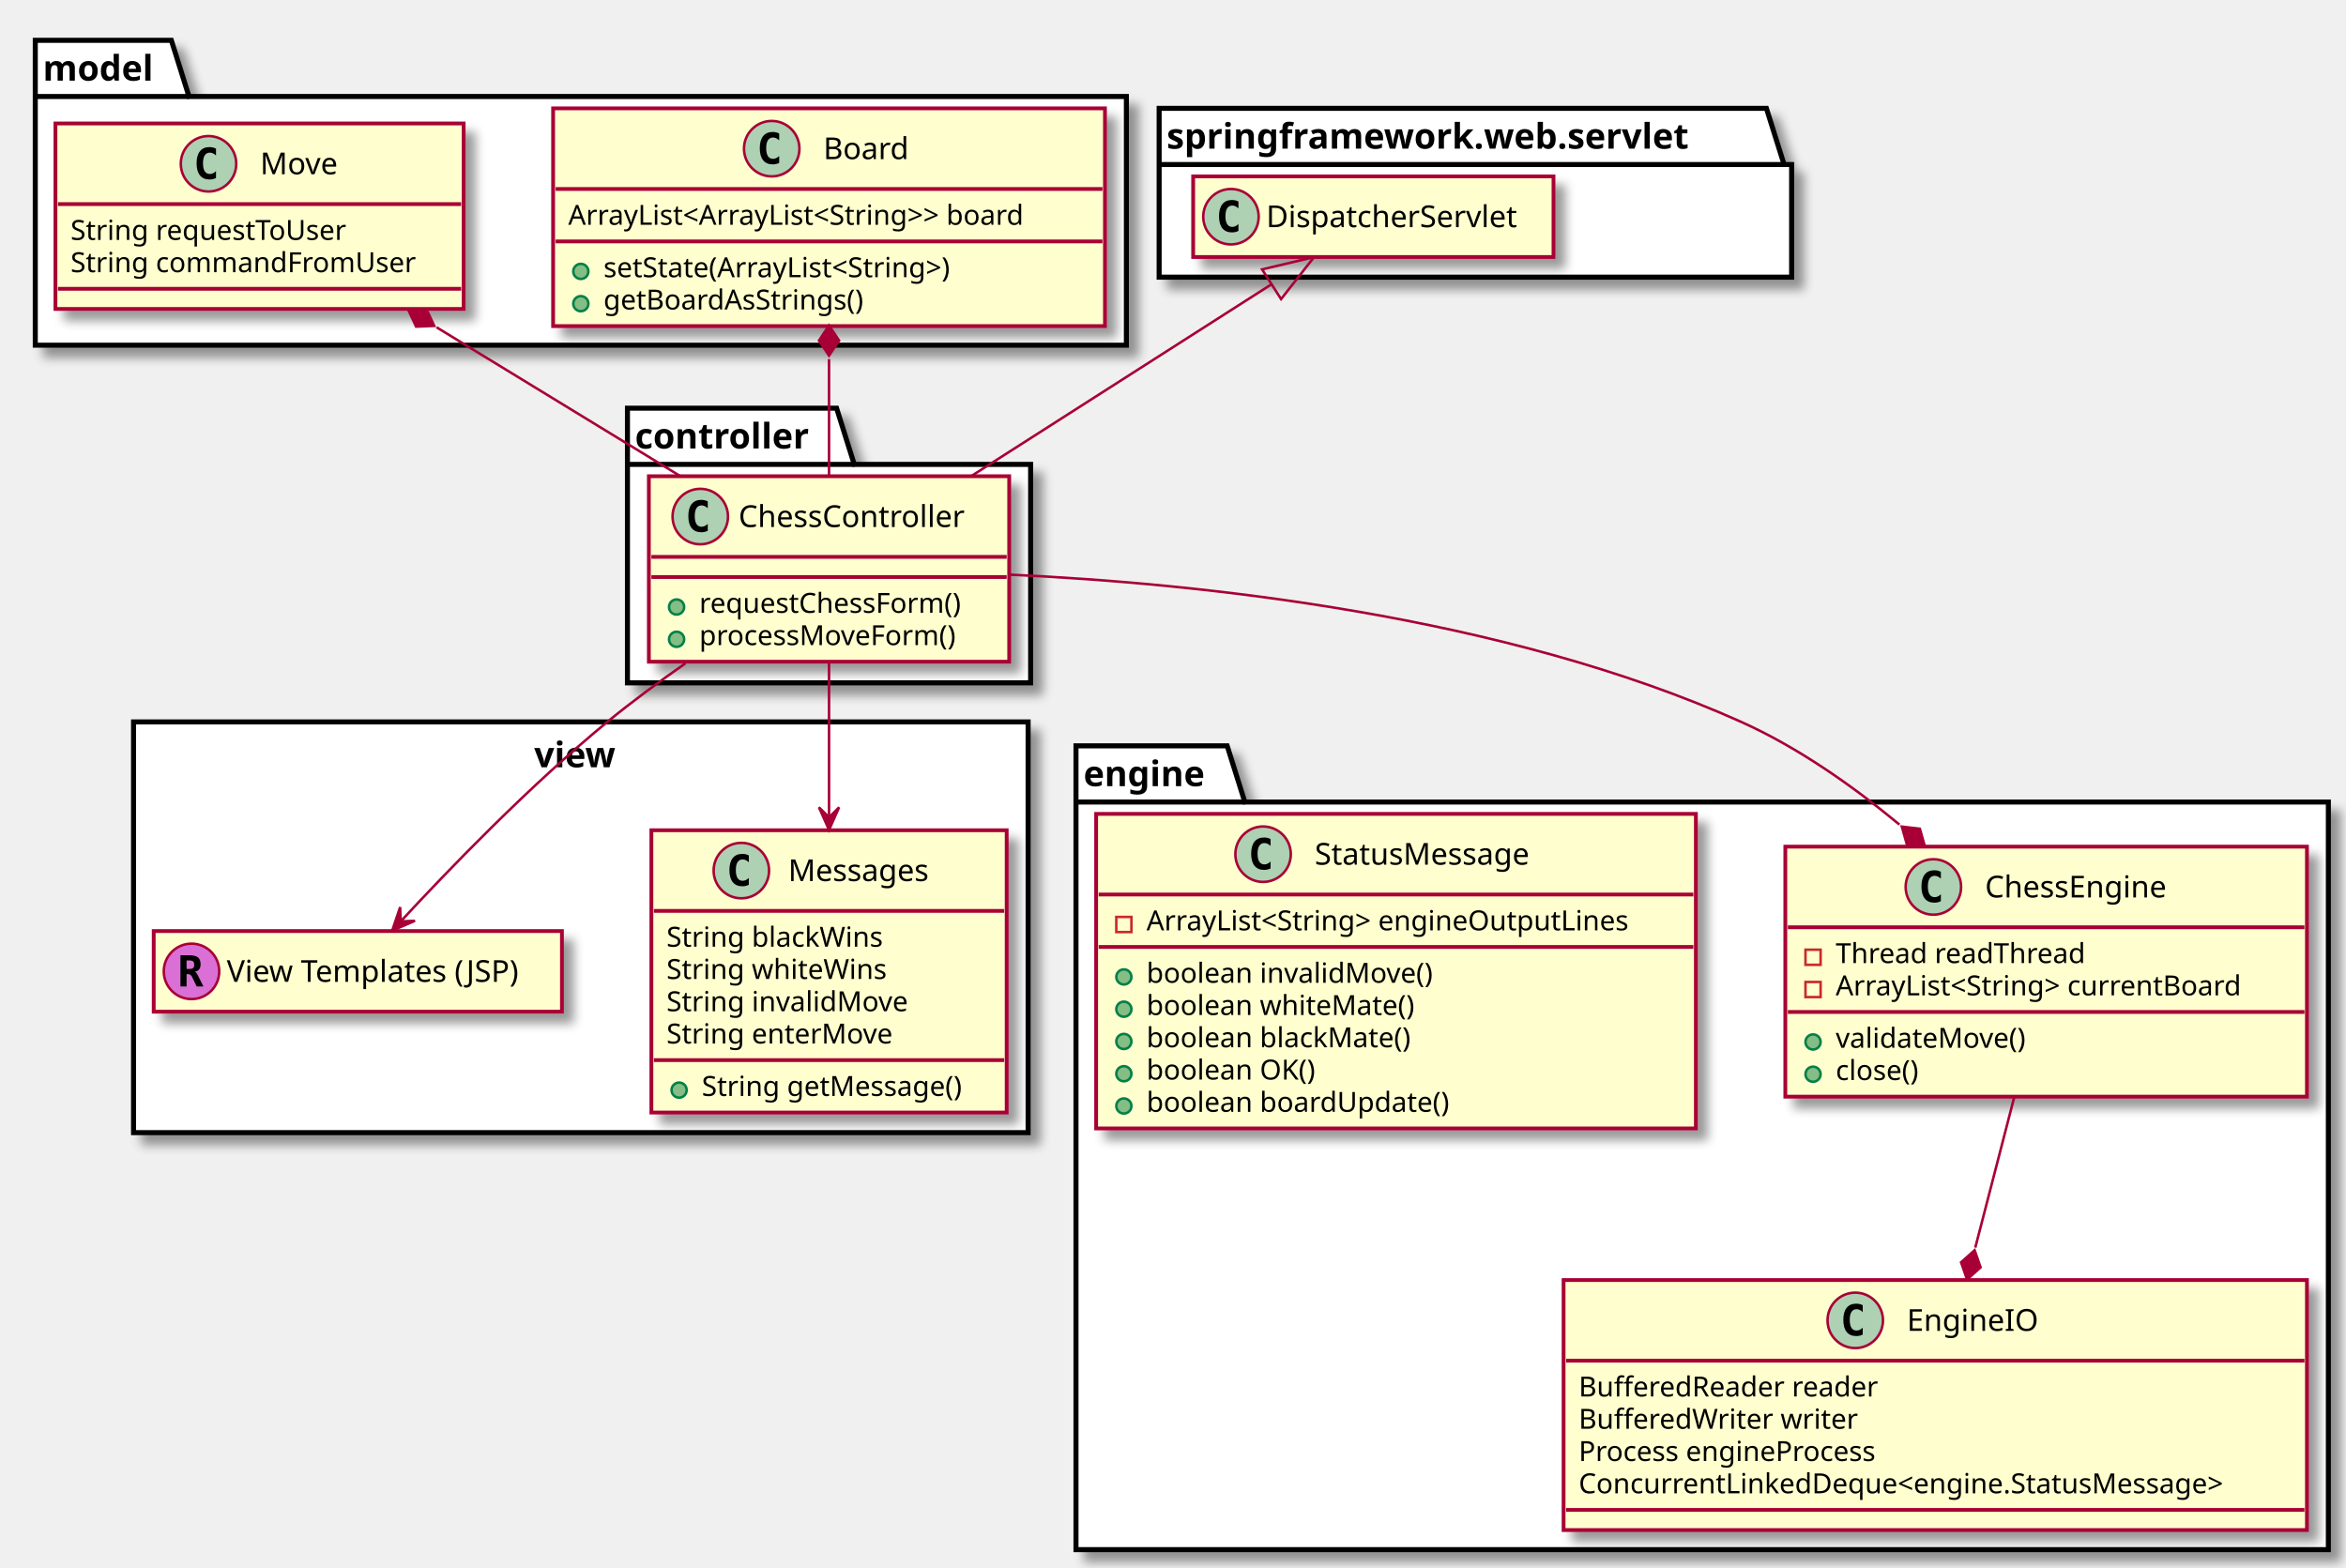
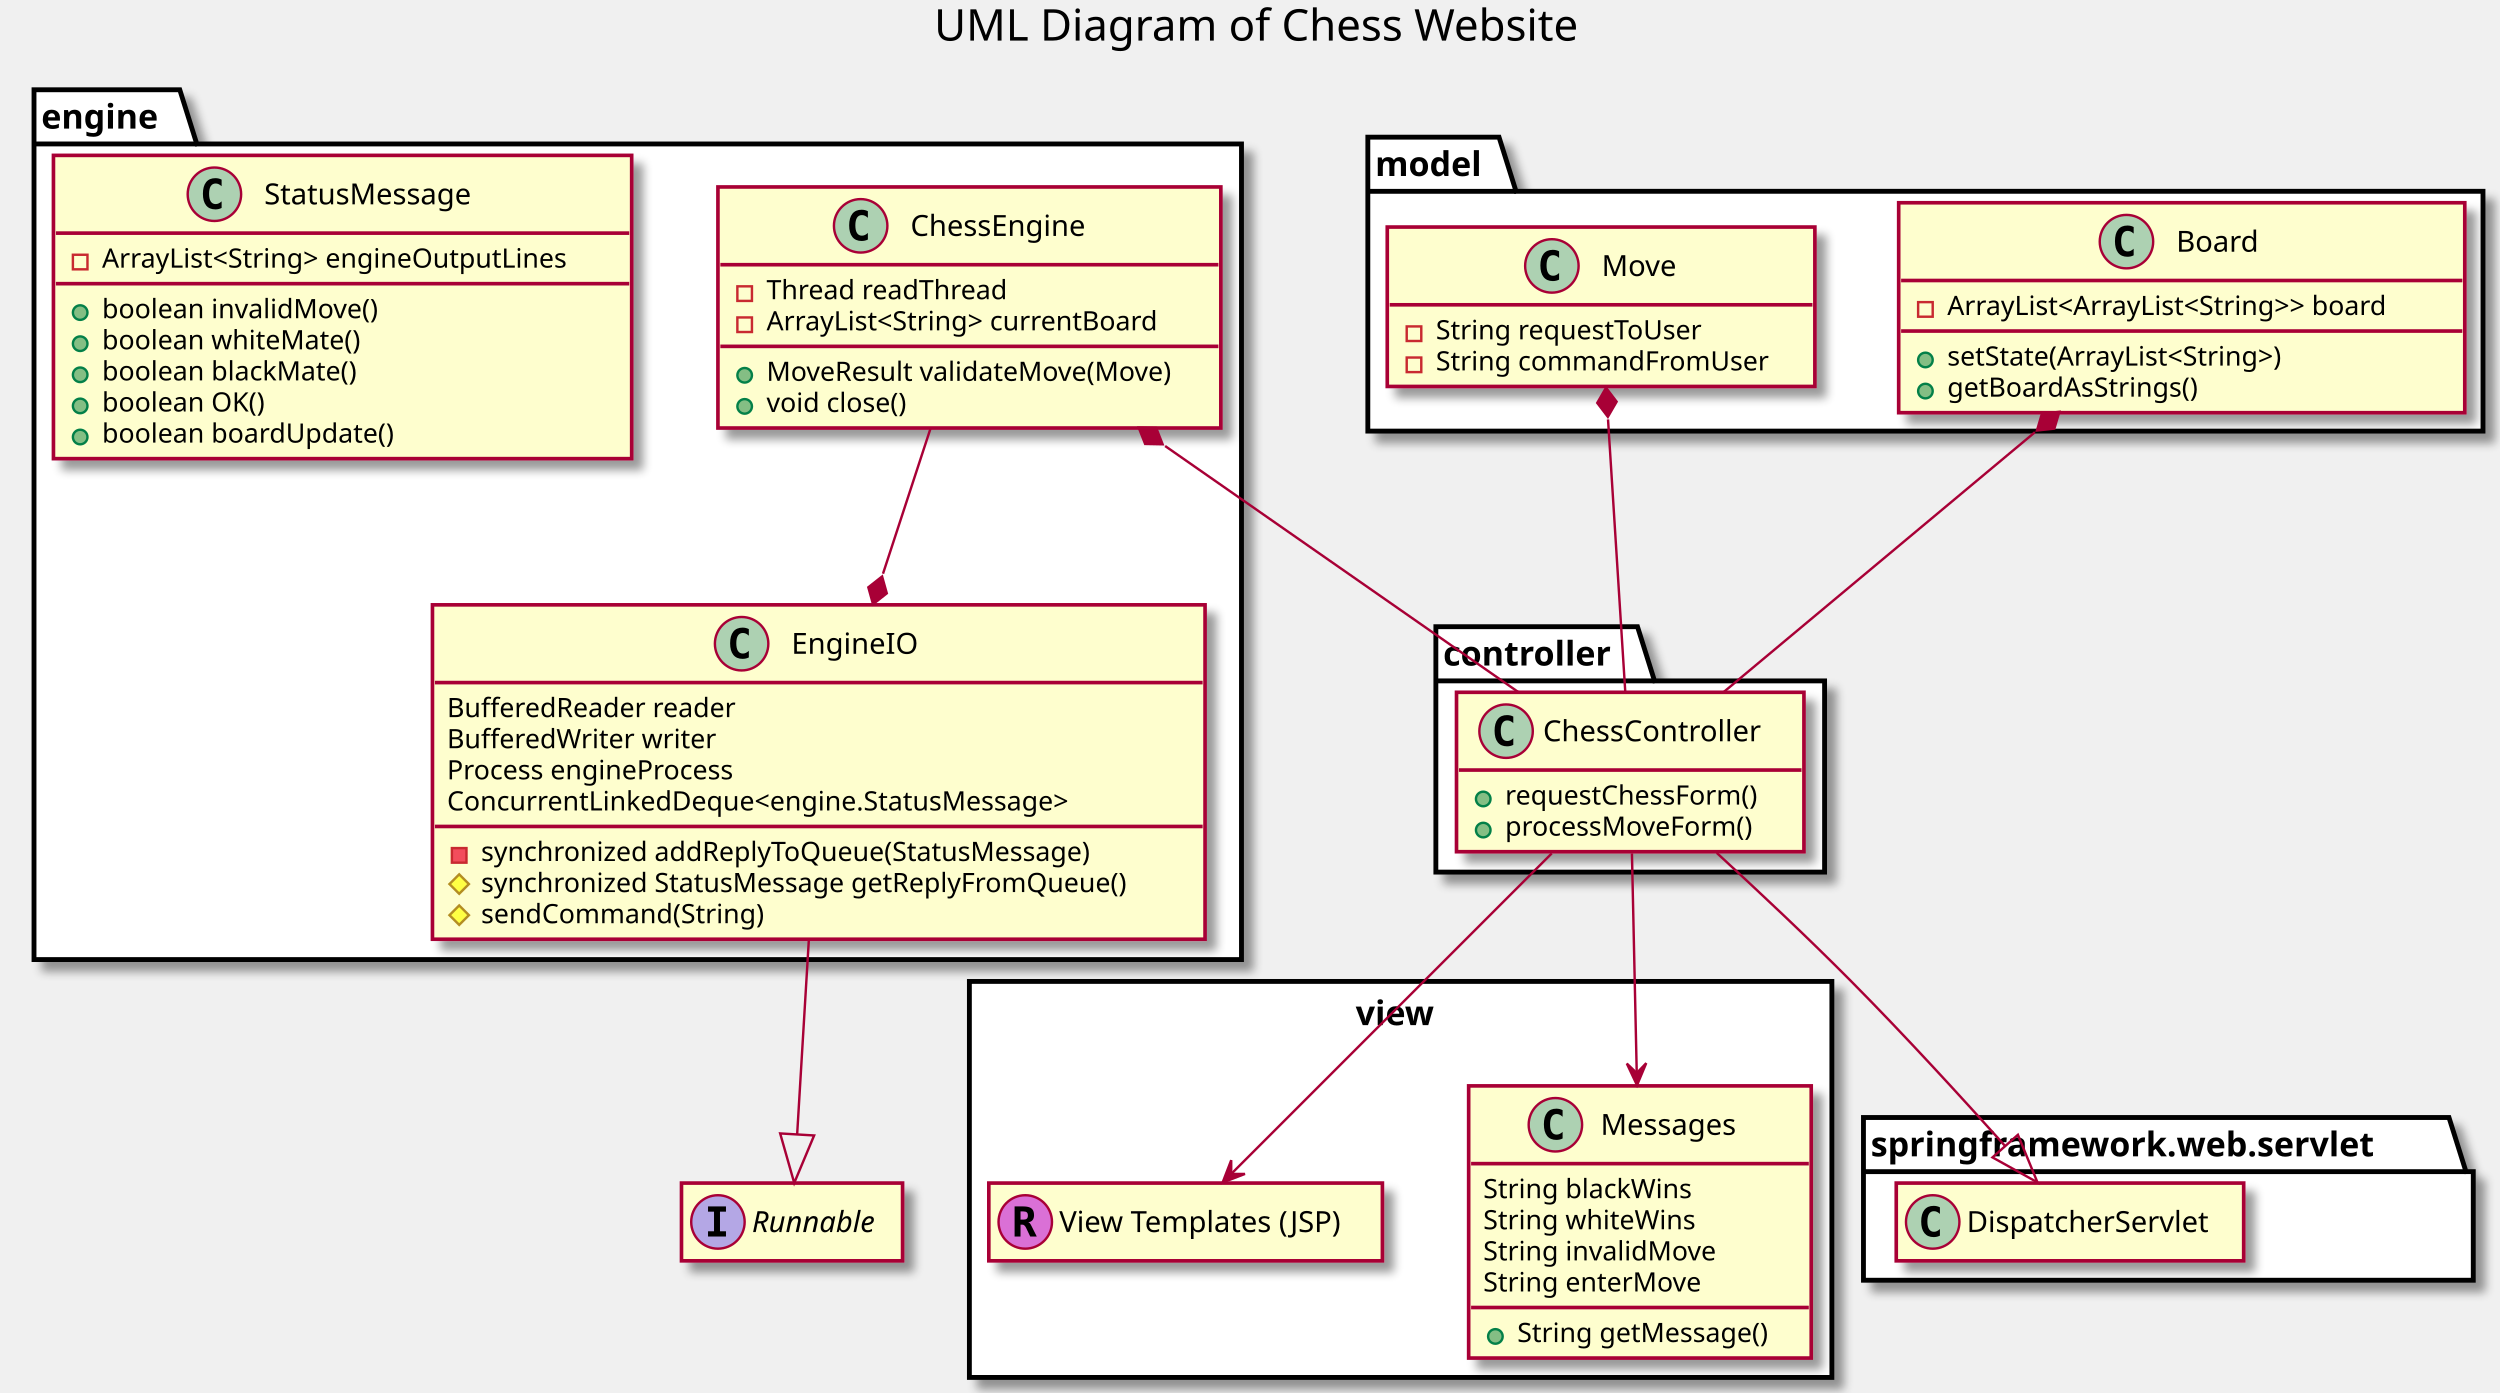
- <svg xmlns="http://www.w3.org/2000/svg" height="622pt" style="width:931px;height:622px;" version="1.1" viewBox="0 0 931 622" width="931pt">
+ <svg xmlns="http://www.w3.org/2000/svg" height="573pt" style="width:1029px;height:573px;" version="1.1" viewBox="0 0 1029 573" width="1029pt">
  <defs>
    <filter height="300%" id="f1" width="300%" x="-1" y="-1">
      <feGaussianBlur result="blurOut" stdDeviation="2.0" />
      <feColorMatrix in="blurOut" result="blurOut2" type="matrix" values="0 0 0 0 0 0 0 0 0 0 0 0 0 0 0 0 0 0 .4 0" />
      <feOffset dx="4.0" dy="4.0" in="blurOut2" result="blurOut3" />
      <feBlend in="SourceGraphic" in2="blurOut3" mode="normal" />
    </filter>
  </defs>
  <g>
-     <polygon fill="#FFFFFF" filter="url(#f1)" points="427,296,487,296,494,318.297,924,318.297,924,615,427,615,427,296" style="stroke: #000000; stroke-width: 2.0;" />
-     <line style="stroke: #000000; stroke-width: 2.0;" x1="427" x2="494" y1="318.297" y2="318.297" />
-     <text fill="#000000" font-family="sans-serif" font-size="14" font-weight="bold" lengthAdjust="spacingAndGlyphs" textLength="54" x="430" y="311.995">engine</text>
-     <polygon fill="#FFFFFF" filter="url(#f1)" points="249,162,332,162,339,184.297,409,184.297,409,271,249,271,249,162" style="stroke: #000000; stroke-width: 2.0;" />
-     <line style="stroke: #000000; stroke-width: 2.0;" x1="249" x2="339" y1="184.297" y2="184.297" />
-     <text fill="#000000" font-family="sans-serif" font-size="14" font-weight="bold" lengthAdjust="spacingAndGlyphs" textLength="77" x="252" y="177.995">controller</text>
-     <rect fill="#FFFFFF" filter="url(#f1)" height="163" style="stroke: #000000; stroke-width: 2.0;" width="355" x="53" y="286.5" />
-     <text fill="#000000" font-family="sans-serif" font-size="14" font-weight="bold" lengthAdjust="spacingAndGlyphs" textLength="37" x="212" y="304.495">view</text>
-     <polygon fill="#FFFFFF" filter="url(#f1)" points="14,16,68,16,75,38.297,447,38.297,447,137,14,137,14,16" style="stroke: #000000; stroke-width: 2.0;" />
-     <line style="stroke: #000000; stroke-width: 2.0;" x1="14" x2="75" y1="38.297" y2="38.297" />
-     <text fill="#000000" font-family="sans-serif" font-size="14" font-weight="bold" lengthAdjust="spacingAndGlyphs" textLength="48" x="17" y="31.995">model</text>
-     <polygon fill="#FFFFFF" filter="url(#f1)" points="460,43,701,43,708,65.297,711,65.297,711,110,460,110,460,43" style="stroke: #000000; stroke-width: 2.0;" />
-     <line style="stroke: #000000; stroke-width: 2.0;" x1="460" x2="708" y1="65.297" y2="65.297" />
-     <text fill="#000000" font-family="sans-serif" font-size="14" font-weight="bold" lengthAdjust="spacingAndGlyphs" textLength="235" x="463" y="58.995">springframework.web.servlet</text>
-     <rect fill="#FEFECE" filter="url(#f1)" height="99.219" style="stroke: #A80036; stroke-width: 1.5;" width="295" x="620.5" y="508" />
-     <ellipse cx="736.25" cy="524" fill="#ADD1B2" rx="11" ry="11" style="stroke: #A80036; stroke-width: 1.0;" />
-     <path d="M739.219,529.641 Q738.641,529.938 738,530.086 Q737.359,530.234 736.656,530.234 Q734.156,530.234 732.836,528.586 Q731.516,526.938 731.516,523.812 Q731.516,520.688 732.836,519.031 Q734.156,517.375 736.656,517.375 Q737.359,517.375 738.008,517.531 Q738.656,517.688 739.219,517.984 L739.219,520.703 Q738.594,520.125 738,519.852 Q737.406,519.578 736.781,519.578 Q735.438,519.578 734.75,520.648 Q734.062,521.719 734.062,523.812 Q734.062,525.906 734.75,526.977 Q735.438,528.047 736.781,528.047 Q737.406,528.047 738,527.773 Q738.594,527.5 739.219,526.922 L739.219,529.641 Z " />
-     <text fill="#000000" font-family="sans-serif" font-size="12" lengthAdjust="spacingAndGlyphs" textLength="55" x="756.75" y="528.154">EngineIO</text>
-     <line style="stroke: #A80036; stroke-width: 1.5;" x1="621.5" x2="914.5" y1="540" y2="540" />
-     <text fill="#000000" font-family="sans-serif" font-size="11" lengthAdjust="spacingAndGlyphs" textLength="131" x="626.5" y="554.21">BufferedReader reader</text>
-     <text fill="#000000" font-family="sans-serif" font-size="11" lengthAdjust="spacingAndGlyphs" textLength="119" x="626.5" y="567.015">BufferedWriter writer</text>
-     <text fill="#000000" font-family="sans-serif" font-size="11" lengthAdjust="spacingAndGlyphs" textLength="134" x="626.5" y="579.82">Process engineProcess</text>
-     <text fill="#000000" font-family="sans-serif" font-size="11" lengthAdjust="spacingAndGlyphs" textLength="283" x="626.5" y="592.625">ConcurrentLinkedDeque&lt;engine.StatusMessage&gt;</text>
-     <line style="stroke: #A80036; stroke-width: 1.5;" x1="621.5" x2="914.5" y1="599.219" y2="599.219" />
-     <rect fill="#FEFECE" filter="url(#f1)" height="99.219" style="stroke: #A80036; stroke-width: 1.5;" width="207" x="708.5" y="336" />
-     <ellipse cx="767.25" cy="352" fill="#ADD1B2" rx="11" ry="11" style="stroke: #A80036; stroke-width: 1.0;" />
-     <path d="M770.219,357.641 Q769.641,357.938 769,358.086 Q768.359,358.234 767.656,358.234 Q765.156,358.234 763.836,356.586 Q762.516,354.938 762.516,351.812 Q762.516,348.688 763.836,347.031 Q765.156,345.375 767.656,345.375 Q768.359,345.375 769.008,345.531 Q769.656,345.688 770.219,345.984 L770.219,348.703 Q769.594,348.125 769,347.852 Q768.406,347.578 767.781,347.578 Q766.438,347.578 765.75,348.648 Q765.062,349.719 765.062,351.812 Q765.062,353.906 765.75,354.977 Q766.438,356.047 767.781,356.047 Q768.406,356.047 769,355.773 Q769.594,355.5 770.219,354.922 L770.219,357.641 Z " />
-     <text fill="#000000" font-family="sans-serif" font-size="12" lengthAdjust="spacingAndGlyphs" textLength="81" x="787.75" y="356.154">ChessEngine</text>
-     <line style="stroke: #A80036; stroke-width: 1.5;" x1="709.5" x2="914.5" y1="368" y2="368" />
-     <rect fill="none" height="6" style="stroke: #C82930; stroke-width: 1.0;" width="6" x="716.5" y="376.902" />
-     <text fill="#000000" font-family="sans-serif" font-size="11" lengthAdjust="spacingAndGlyphs" textLength="110" x="728.5" y="382.21">Thread readThread</text>
-     <rect fill="none" height="6" style="stroke: #C82930; stroke-width: 1.0;" width="6" x="716.5" y="389.707" />
-     <text fill="#000000" font-family="sans-serif" font-size="11" lengthAdjust="spacingAndGlyphs" textLength="181" x="728.5" y="395.015">ArrayList&lt;String&gt; currentBoard</text>
-     <line style="stroke: #A80036; stroke-width: 1.5;" x1="709.5" x2="914.5" y1="401.609" y2="401.609" />
-     <ellipse cx="719.5" cy="413.512" fill="#84BE84" rx="3" ry="3" style="stroke: #038048; stroke-width: 1.0;" />
-     <text fill="#000000" font-family="sans-serif" font-size="11" lengthAdjust="spacingAndGlyphs" textLength="81" x="728.5" y="415.82">validateMove()</text>
-     <ellipse cx="719.5" cy="426.316" fill="#84BE84" rx="3" ry="3" style="stroke: #038048; stroke-width: 1.0;" />
-     <text fill="#000000" font-family="sans-serif" font-size="11" lengthAdjust="spacingAndGlyphs" textLength="38" x="728.5" y="428.625">close()</text>
-     <rect fill="#FEFECE" filter="url(#f1)" height="124.828" style="stroke: #A80036; stroke-width: 1.5;" width="238" x="435" y="323" />
-     <ellipse cx="501.25" cy="339" fill="#ADD1B2" rx="11" ry="11" style="stroke: #A80036; stroke-width: 1.0;" />
-     <path d="M504.219,344.641 Q503.641,344.938 503,345.086 Q502.359,345.234 501.656,345.234 Q499.156,345.234 497.836,343.586 Q496.516,341.938 496.516,338.812 Q496.516,335.688 497.836,334.031 Q499.156,332.375 501.656,332.375 Q502.359,332.375 503.008,332.531 Q503.656,332.688 504.219,332.984 L504.219,335.703 Q503.594,335.125 503,334.852 Q502.406,334.578 501.781,334.578 Q500.438,334.578 499.75,335.648 Q499.062,336.719 499.062,338.812 Q499.062,340.906 499.75,341.977 Q500.438,343.047 501.781,343.047 Q502.406,343.047 503,342.773 Q503.594,342.5 504.219,341.922 L504.219,344.641 Z " />
-     <text fill="#000000" font-family="sans-serif" font-size="12" lengthAdjust="spacingAndGlyphs" textLength="97" x="521.75" y="343.154">StatusMessage</text>
-     <line style="stroke: #A80036; stroke-width: 1.5;" x1="436" x2="672" y1="355" y2="355" />
-     <rect fill="none" height="6" style="stroke: #C82930; stroke-width: 1.0;" width="6" x="443" y="363.902" />
-     <text fill="#000000" font-family="sans-serif" font-size="11" lengthAdjust="spacingAndGlyphs" textLength="212" x="455" y="369.21">ArrayList&lt;String&gt; engineOutputLines</text>
-     <line style="stroke: #A80036; stroke-width: 1.5;" x1="436" x2="672" y1="375.805" y2="375.805" />
-     <ellipse cx="446" cy="387.707" fill="#84BE84" rx="3" ry="3" style="stroke: #038048; stroke-width: 1.0;" />
-     <text fill="#000000" font-family="sans-serif" font-size="11" lengthAdjust="spacingAndGlyphs" textLength="122" x="455" y="390.015">boolean invalidMove()</text>
-     <ellipse cx="446" cy="400.512" fill="#84BE84" rx="3" ry="3" style="stroke: #038048; stroke-width: 1.0;" />
-     <text fill="#000000" font-family="sans-serif" font-size="11" lengthAdjust="spacingAndGlyphs" textLength="114" x="455" y="402.82">boolean whiteMate()</text>
-     <ellipse cx="446" cy="413.316" fill="#84BE84" rx="3" ry="3" style="stroke: #038048; stroke-width: 1.0;" />
-     <text fill="#000000" font-family="sans-serif" font-size="11" lengthAdjust="spacingAndGlyphs" textLength="113" x="455" y="415.625">boolean blackMate()</text>
-     <ellipse cx="446" cy="426.121" fill="#84BE84" rx="3" ry="3" style="stroke: #038048; stroke-width: 1.0;" />
-     <text fill="#000000" font-family="sans-serif" font-size="11" lengthAdjust="spacingAndGlyphs" textLength="73" x="455" y="428.429">boolean OK()</text>
-     <ellipse cx="446" cy="438.926" fill="#84BE84" rx="3" ry="3" style="stroke: #038048; stroke-width: 1.0;" />
-     <text fill="#000000" font-family="sans-serif" font-size="11" lengthAdjust="spacingAndGlyphs" textLength="130" x="455" y="441.234">boolean boardUpdate()</text>
-     <rect fill="#FEFECE" filter="url(#f1)" height="73.609" style="stroke: #A80036; stroke-width: 1.5;" width="143" x="257.5" y="189" />
-     <ellipse cx="277.9" cy="205" fill="#ADD1B2" rx="11" ry="11" style="stroke: #A80036; stroke-width: 1.0;" />
-     <path d="M280.869,210.641 Q280.291,210.938 279.65,211.086 Q279.009,211.234 278.306,211.234 Q275.806,211.234 274.486,209.586 Q273.166,207.938 273.166,204.812 Q273.166,201.688 274.486,200.031 Q275.806,198.375 278.306,198.375 Q279.009,198.375 279.658,198.531 Q280.306,198.688 280.869,198.984 L280.869,201.703 Q280.244,201.125 279.65,200.852 Q279.056,200.578 278.431,200.578 Q277.087,200.578 276.4,201.648 Q275.712,202.719 275.712,204.812 Q275.712,206.906 276.4,207.977 Q277.087,209.047 278.431,209.047 Q279.056,209.047 279.65,208.773 Q280.244,208.5 280.869,207.922 L280.869,210.641 Z " />
-     <text fill="#000000" font-family="sans-serif" font-size="12" lengthAdjust="spacingAndGlyphs" textLength="99" x="293.1" y="209.154">ChessController</text>
-     <line style="stroke: #A80036; stroke-width: 1.5;" x1="258.5" x2="399.5" y1="221" y2="221" />
-     <line style="stroke: #A80036; stroke-width: 1.5;" x1="258.5" x2="399.5" y1="229" y2="229" />
-     <ellipse cx="268.5" cy="240.902" fill="#84BE84" rx="3" ry="3" style="stroke: #038048; stroke-width: 1.0;" />
-     <text fill="#000000" font-family="sans-serif" font-size="11" lengthAdjust="spacingAndGlyphs" textLength="117" x="277.5" y="243.21">requestChessForm()</text>
-     <ellipse cx="268.5" cy="253.707" fill="#84BE84" rx="3" ry="3" style="stroke: #038048; stroke-width: 1.0;" />
-     <text fill="#000000" font-family="sans-serif" font-size="11" lengthAdjust="spacingAndGlyphs" textLength="112" x="277.5" y="256.015">processMoveForm()</text>
-     <rect fill="#FEFECE" filter="url(#f1)" height="112.023" style="stroke: #A80036; stroke-width: 1.5;" width="141" x="258.5" y="329.5" />
-     <ellipse cx="294.2" cy="345.5" fill="#ADD1B2" rx="11" ry="11" style="stroke: #A80036; stroke-width: 1.0;" />
-     <path d="M297.169,351.141 Q296.591,351.438 295.95,351.586 Q295.309,351.734 294.606,351.734 Q292.106,351.734 290.786,350.086 Q289.466,348.438 289.466,345.312 Q289.466,342.188 290.786,340.531 Q292.106,338.875 294.606,338.875 Q295.309,338.875 295.958,339.031 Q296.606,339.188 297.169,339.484 L297.169,342.203 Q296.544,341.625 295.95,341.352 Q295.356,341.078 294.731,341.078 Q293.387,341.078 292.7,342.148 Q292.012,343.219 292.012,345.312 Q292.012,347.406 292.7,348.477 Q293.387,349.547 294.731,349.547 Q295.356,349.547 295.95,349.273 Q296.544,349 297.169,348.422 L297.169,351.141 Z " />
-     <text fill="#000000" font-family="sans-serif" font-size="12" lengthAdjust="spacingAndGlyphs" textLength="63" x="312.8" y="349.654">Messages</text>
-     <line style="stroke: #A80036; stroke-width: 1.5;" x1="259.5" x2="398.5" y1="361.5" y2="361.5" />
-     <text fill="#000000" font-family="sans-serif" font-size="11" lengthAdjust="spacingAndGlyphs" textLength="93" x="264.5" y="375.71">String blackWins</text>
-     <text fill="#000000" font-family="sans-serif" font-size="11" lengthAdjust="spacingAndGlyphs" textLength="94" x="264.5" y="388.515">String whiteWins</text>
-     <text fill="#000000" font-family="sans-serif" font-size="11" lengthAdjust="spacingAndGlyphs" textLength="103" x="264.5" y="401.32">String invalidMove</text>
-     <text fill="#000000" font-family="sans-serif" font-size="11" lengthAdjust="spacingAndGlyphs" textLength="97" x="264.5" y="414.125">String enterMove</text>
-     <line style="stroke: #A80036; stroke-width: 1.5;" x1="259.5" x2="398.5" y1="420.719" y2="420.719" />
-     <ellipse cx="269.5" cy="432.621" fill="#84BE84" rx="3" ry="3" style="stroke: #038048; stroke-width: 1.0;" />
-     <text fill="#000000" font-family="sans-serif" font-size="11" lengthAdjust="spacingAndGlyphs" textLength="115" x="278.5" y="434.929">String getMessage()</text>
-     <rect fill="#FEFECE" filter="url(#f1)" height="32" style="stroke: #A80036; stroke-width: 1.5;" width="162" x="61" y="369.5" />
-     <ellipse cx="76" cy="385.5" fill="#DA70D6" rx="11" ry="11" style="stroke: #A80036; stroke-width: 1.0;" />
-     <path d="M77.203,385.641 Q77.562,385.719 77.836,385.992 Q78.109,386.266 78.5,387.047 L80.734,391.5 L78.047,391.5 L76.547,388.375 Q76.484,388.234 76.375,388 Q75.719,386.609 74.828,386.609 L74.047,386.609 L74.047,391.5 L71.609,391.5 L71.609,379.109 L75.141,379.109 Q77.531,379.109 78.57,379.953 Q79.609,380.797 79.609,382.703 Q79.609,383.984 78.992,384.742 Q78.375,385.5 77.203,385.641 Z M74.047,381.172 L74.047,384.547 L75.203,384.547 Q76.219,384.547 76.648,384.148 Q77.078,383.75 77.078,382.844 Q77.078,381.953 76.648,381.562 Q76.219,381.172 75.203,381.172 L74.047,381.172 Z " />
-     <text fill="#000000" font-family="sans-serif" font-size="12" lengthAdjust="spacingAndGlyphs" textLength="130" x="90" y="389.654">View Templates (JSP)</text>
-     <rect fill="#FEFECE" filter="url(#f1)" height="86.414" style="stroke: #A80036; stroke-width: 1.5;" width="219" x="219.5" y="43" />
-     <ellipse cx="306.25" cy="59" fill="#ADD1B2" rx="11" ry="11" style="stroke: #A80036; stroke-width: 1.0;" />
-     <path d="M309.219,64.641 Q308.641,64.938 308,65.086 Q307.359,65.234 306.656,65.234 Q304.156,65.234 302.836,63.586 Q301.516,61.938 301.516,58.812 Q301.516,55.688 302.836,54.031 Q304.156,52.375 306.656,52.375 Q307.359,52.375 308.008,52.531 Q308.656,52.688 309.219,52.984 L309.219,55.703 Q308.594,55.125 308,54.852 Q307.406,54.578 306.781,54.578 Q305.438,54.578 304.75,55.648 Q304.062,56.719 304.062,58.812 Q304.062,60.906 304.75,61.977 Q305.438,63.047 306.781,63.047 Q307.406,63.047 308,62.773 Q308.594,62.5 309.219,61.922 L309.219,64.641 Z " />
-     <text fill="#000000" font-family="sans-serif" font-size="12" lengthAdjust="spacingAndGlyphs" textLength="37" x="326.75" y="63.154">Board</text>
-     <line style="stroke: #A80036; stroke-width: 1.5;" x1="220.5" x2="437.5" y1="75" y2="75" />
-     <text fill="#000000" font-family="sans-serif" font-size="11" lengthAdjust="spacingAndGlyphs" textLength="207" x="225.5" y="89.21">ArrayList&lt;ArrayList&lt;String&gt;&gt; board</text>
-     <line style="stroke: #A80036; stroke-width: 1.5;" x1="220.5" x2="437.5" y1="95.805" y2="95.805" />
-     <ellipse cx="230.5" cy="107.707" fill="#84BE84" rx="3" ry="3" style="stroke: #038048; stroke-width: 1.0;" />
-     <text fill="#000000" font-family="sans-serif" font-size="11" lengthAdjust="spacingAndGlyphs" textLength="158" x="239.5" y="110.015">setState(ArrayList&lt;String&gt;)</text>
-     <ellipse cx="230.5" cy="120.512" fill="#84BE84" rx="3" ry="3" style="stroke: #038048; stroke-width: 1.0;" />
-     <text fill="#000000" font-family="sans-serif" font-size="11" lengthAdjust="spacingAndGlyphs" textLength="115" x="239.5" y="122.82">getBoardAsStrings()</text>
-     <rect fill="#FEFECE" filter="url(#f1)" height="73.609" style="stroke: #A80036; stroke-width: 1.5;" width="162" x="22" y="49" />
-     <ellipse cx="82.75" cy="65" fill="#ADD1B2" rx="11" ry="11" style="stroke: #A80036; stroke-width: 1.0;" />
-     <path d="M85.719,70.641 Q85.141,70.938 84.5,71.086 Q83.859,71.234 83.156,71.234 Q80.656,71.234 79.336,69.586 Q78.016,67.938 78.016,64.812 Q78.016,61.688 79.336,60.031 Q80.656,58.375 83.156,58.375 Q83.859,58.375 84.508,58.531 Q85.156,58.688 85.719,58.984 L85.719,61.703 Q85.094,61.125 84.5,60.852 Q83.906,60.578 83.281,60.578 Q81.938,60.578 81.25,61.648 Q80.562,62.719 80.562,64.812 Q80.562,66.906 81.25,67.977 Q81.938,69.047 83.281,69.047 Q83.906,69.047 84.5,68.773 Q85.094,68.5 85.719,67.922 L85.719,70.641 Z " />
-     <text fill="#000000" font-family="sans-serif" font-size="12" lengthAdjust="spacingAndGlyphs" textLength="32" x="103.25" y="69.154">Move</text>
-     <line style="stroke: #A80036; stroke-width: 1.5;" x1="23" x2="183" y1="81" y2="81" />
-     <text fill="#000000" font-family="sans-serif" font-size="11" lengthAdjust="spacingAndGlyphs" textLength="123" x="28" y="95.21">String requestToUser</text>
-     <text fill="#000000" font-family="sans-serif" font-size="11" lengthAdjust="spacingAndGlyphs" textLength="150" x="28" y="108.015">String commandFromUser</text>
-     <line style="stroke: #A80036; stroke-width: 1.5;" x1="23" x2="183" y1="114.609" y2="114.609" />
-     <rect fill="#FEFECE" filter="url(#f1)" height="32" style="stroke: #A80036; stroke-width: 1.5;" width="143" x="473.5" y="70" />
-     <ellipse cx="488.5" cy="86" fill="#ADD1B2" rx="11" ry="11" style="stroke: #A80036; stroke-width: 1.0;" />
-     <path d="M491.469,91.641 Q490.891,91.938 490.25,92.086 Q489.609,92.234 488.906,92.234 Q486.406,92.234 485.086,90.586 Q483.766,88.938 483.766,85.812 Q483.766,82.688 485.086,81.031 Q486.406,79.375 488.906,79.375 Q489.609,79.375 490.258,79.531 Q490.906,79.688 491.469,79.984 L491.469,82.703 Q490.844,82.125 490.25,81.852 Q489.656,81.578 489.031,81.578 Q487.688,81.578 487,82.648 Q486.312,83.719 486.312,85.812 Q486.312,87.906 487,88.977 Q487.688,90.047 489.031,90.047 Q489.656,90.047 490.25,89.773 Q490.844,89.5 491.469,88.922 L491.469,91.641 Z " />
-     <text fill="#000000" font-family="sans-serif" font-size="12" lengthAdjust="spacingAndGlyphs" textLength="111" x="502.5" y="90.154">DispatcherServlet</text>
-     <path d="M799.391,435.215 C794.559,453.888 788.981,475.436 783.881,495.142 " fill="none" style="stroke: #A80036; stroke-width: 1.0;" />
-     <polygon fill="#A80036" points="780.61,507.778,785.986,502.972,783.618,496.161,778.242,500.967,780.61,507.778" style="stroke: #A80036; stroke-width: 1.0;" />
-     <path d="M329,263.134 C329,281.218 329,303.593 329,324.186 " fill="none" style="stroke: #A80036; stroke-width: 1.0;" />
-     <polygon fill="#A80036" points="329,329.38,333,320.38,329,324.38,325,320.38,329,329.38" style="stroke: #A80036; stroke-width: 1.0;" />
-     <path d="M272.01,263.261 C261.445,270.614 250.693,278.542 241,286.5 C210.206,311.782 178.046,345.11 159.032,365.658 " fill="none" style="stroke: #A80036; stroke-width: 1.0;" />
-     <polygon fill="#A80036" points="155.637,369.341,164.678,365.433,159.025,365.664,158.794,360.012,155.637,369.341" style="stroke: #A80036; stroke-width: 1.0;" />
-     <path d="M329,142.497 C329,158.055 329,174.566 329,188.697 " fill="none" style="stroke: #A80036; stroke-width: 1.0;" />
-     <polygon fill="#A80036" points="329,129.154,325,135.154,329,141.154,333,135.154,329,129.154" style="stroke: #A80036; stroke-width: 1.0;" />
-     <path d="M173.254,129.898 C204.249,148.825 240.276,170.824 269.869,188.894 " fill="none" style="stroke: #A80036; stroke-width: 1.0;" />
-     <polygon fill="#A80036" points="162.084,123.078,165.121,129.619,172.326,129.331,169.289,122.79,162.084,123.078" style="stroke: #A80036; stroke-width: 1.0;" />
-     <path d="M504.491,112.881 C470.952,134.308 422.921,164.995 385.584,188.849 " fill="none" style="stroke: #A80036; stroke-width: 1.0;" />
-     <polygon fill="none" points="500.85,106.9,521.473,102.031,508.388,118.698,500.85,106.9" style="stroke: #A80036; stroke-width: 1.0;" />
-     <path d="M400.807,228.055 C476.166,231.572 596.576,244.125 691,286.5 C713.37,296.539 735.078,311.767 753.785,327.246 " fill="none" style="stroke: #A80036; stroke-width: 1.0;" />
-     <polygon fill="#A80036" points="763.854,335.84,761.888,328.902,754.727,328.049,756.694,334.987,763.854,335.84" style="stroke: #A80036; stroke-width: 1.0;" />
+     <text fill="#000000" font-family="sans-serif" font-size="18" lengthAdjust="spacingAndGlyphs" textLength="279" x="384.5" y="16.708">UML Diagram of Chess Website</text>
+     <polygon fill="#FFFFFF" filter="url(#f1)" points="14,36.953,74,36.953,81,59.25,511,59.25,511,394.953,14,394.953,14,36.953" style="stroke: #000000; stroke-width: 2.0;" />
+     <line style="stroke: #000000; stroke-width: 2.0;" x1="14" x2="81" y1="59.25" y2="59.25" />
+     <text fill="#000000" font-family="sans-serif" font-size="14" font-weight="bold" lengthAdjust="spacingAndGlyphs" textLength="54" x="17" y="52.948">engine</text>
+     <polygon fill="#FFFFFF" filter="url(#f1)" points="591,257.953,674,257.953,681,280.25,751,280.25,751,358.953,591,358.953,591,257.953" style="stroke: #000000; stroke-width: 2.0;" />
+     <line style="stroke: #000000; stroke-width: 2.0;" x1="591" x2="681" y1="280.25" y2="280.25" />
+     <text fill="#000000" font-family="sans-serif" font-size="14" font-weight="bold" lengthAdjust="spacingAndGlyphs" textLength="77" x="594" y="273.948">controller</text>
+     <rect fill="#FFFFFF" filter="url(#f1)" height="163" style="stroke: #000000; stroke-width: 2.0;" width="355" x="399" y="403.953" />
+     <text fill="#000000" font-family="sans-serif" font-size="14" font-weight="bold" lengthAdjust="spacingAndGlyphs" textLength="37" x="558" y="421.948">view</text>
+     <polygon fill="#FFFFFF" filter="url(#f1)" points="563,56.453,617,56.453,624,78.75,1022,78.75,1022,177.453,563,177.453,563,56.453" style="stroke: #000000; stroke-width: 2.0;" />
+     <line style="stroke: #000000; stroke-width: 2.0;" x1="563" x2="624" y1="78.75" y2="78.75" />
+     <text fill="#000000" font-family="sans-serif" font-size="14" font-weight="bold" lengthAdjust="spacingAndGlyphs" textLength="48" x="566" y="72.448">model</text>
+     <polygon fill="#FFFFFF" filter="url(#f1)" points="767,459.953,1008,459.953,1015,482.25,1018,482.25,1018,526.953,767,526.953,767,459.953" style="stroke: #000000; stroke-width: 2.0;" />
+     <line style="stroke: #000000; stroke-width: 2.0;" x1="767" x2="1015" y1="482.25" y2="482.25" />
+     <text fill="#000000" font-family="sans-serif" font-size="14" font-weight="bold" lengthAdjust="spacingAndGlyphs" textLength="235" x="770" y="475.948">springframework.web.servlet</text>
+     <rect fill="#FEFECE" filter="url(#f1)" height="137.633" style="stroke: #A80036; stroke-width: 1.5;" width="318" x="178" y="248.953" />
+     <ellipse cx="305.25" cy="264.953" fill="#ADD1B2" rx="11" ry="11" style="stroke: #A80036; stroke-width: 1.0;" />
+     <path d="M308.219,270.594 Q307.641,270.891 307,271.039 Q306.359,271.188 305.656,271.188 Q303.156,271.188 301.836,269.539 Q300.516,267.891 300.516,264.766 Q300.516,261.641 301.836,259.984 Q303.156,258.328 305.656,258.328 Q306.359,258.328 307.008,258.484 Q307.656,258.641 308.219,258.938 L308.219,261.656 Q307.594,261.078 307,260.805 Q306.406,260.531 305.781,260.531 Q304.438,260.531 303.75,261.602 Q303.062,262.672 303.062,264.766 Q303.062,266.859 303.75,267.93 Q304.438,269 305.781,269 Q306.406,269 307,268.727 Q307.594,268.453 308.219,267.875 L308.219,270.594 Z " />
+     <text fill="#000000" font-family="sans-serif" font-size="12" lengthAdjust="spacingAndGlyphs" textLength="55" x="325.75" y="269.107">EngineIO</text>
+     <line style="stroke: #A80036; stroke-width: 1.5;" x1="179" x2="495" y1="280.953" y2="280.953" />
+     <text fill="#000000" font-family="sans-serif" font-size="11" lengthAdjust="spacingAndGlyphs" textLength="131" x="184" y="295.164">BufferedReader reader</text>
+     <text fill="#000000" font-family="sans-serif" font-size="11" lengthAdjust="spacingAndGlyphs" textLength="119" x="184" y="307.968">BufferedWriter writer</text>
+     <text fill="#000000" font-family="sans-serif" font-size="11" lengthAdjust="spacingAndGlyphs" textLength="134" x="184" y="320.773">Process engineProcess</text>
+     <text fill="#000000" font-family="sans-serif" font-size="11" lengthAdjust="spacingAndGlyphs" textLength="283" x="184" y="333.578">ConcurrentLinkedDeque&lt;engine.StatusMessage&gt;</text>
+     <line style="stroke: #A80036; stroke-width: 1.5;" x1="179" x2="495" y1="340.172" y2="340.172" />
+     <rect fill="#F24D5C" height="6" style="stroke: #C82930; stroke-width: 1.0;" width="6" x="186" y="349.074" />
+     <text fill="#000000" font-family="sans-serif" font-size="11" lengthAdjust="spacingAndGlyphs" textLength="276" x="198" y="354.382">synchronized addReplyToQueue(StatusMessage)</text>
+     <polygon fill="#FFFF44" points="189,359.879,193,363.879,189,367.879,185,363.879" style="stroke: #B38D22; stroke-width: 1.0;" />
+     <text fill="#000000" font-family="sans-serif" font-size="11" lengthAdjust="spacingAndGlyphs" textLength="292" x="198" y="367.187">synchronized StatusMessage getReplyFromQueue()</text>
+     <polygon fill="#FFFF44" points="189,372.684,193,376.684,189,380.684,185,376.684" style="stroke: #B38D22; stroke-width: 1.0;" />
+     <text fill="#000000" font-family="sans-serif" font-size="11" lengthAdjust="spacingAndGlyphs" textLength="128" x="198" y="379.992">sendCommand(String)</text>
+     <rect fill="#FEFECE" filter="url(#f1)" height="99.219" style="stroke: #A80036; stroke-width: 1.5;" width="207" x="295.5" y="76.953" />
+     <ellipse cx="354.25" cy="92.953" fill="#ADD1B2" rx="11" ry="11" style="stroke: #A80036; stroke-width: 1.0;" />
+     <path d="M357.219,98.594 Q356.641,98.891 356,99.039 Q355.359,99.188 354.656,99.188 Q352.156,99.188 350.836,97.539 Q349.516,95.891 349.516,92.766 Q349.516,89.641 350.836,87.984 Q352.156,86.328 354.656,86.328 Q355.359,86.328 356.008,86.484 Q356.656,86.641 357.219,86.938 L357.219,89.656 Q356.594,89.078 356,88.805 Q355.406,88.531 354.781,88.531 Q353.438,88.531 352.75,89.602 Q352.062,90.672 352.062,92.766 Q352.062,94.859 352.75,95.93 Q353.438,97 354.781,97 Q355.406,97 356,96.727 Q356.594,96.453 357.219,95.875 L357.219,98.594 Z " />
+     <text fill="#000000" font-family="sans-serif" font-size="12" lengthAdjust="spacingAndGlyphs" textLength="81" x="374.75" y="97.107">ChessEngine</text>
+     <line style="stroke: #A80036; stroke-width: 1.5;" x1="296.5" x2="501.5" y1="108.953" y2="108.953" />
+     <rect fill="none" height="6" style="stroke: #C82930; stroke-width: 1.0;" width="6" x="303.5" y="117.856" />
+     <text fill="#000000" font-family="sans-serif" font-size="11" lengthAdjust="spacingAndGlyphs" textLength="110" x="315.5" y="123.164">Thread readThread</text>
+     <rect fill="none" height="6" style="stroke: #C82930; stroke-width: 1.0;" width="6" x="303.5" y="130.66" />
+     <text fill="#000000" font-family="sans-serif" font-size="11" lengthAdjust="spacingAndGlyphs" textLength="181" x="315.5" y="135.968">ArrayList&lt;String&gt; currentBoard</text>
+     <line style="stroke: #A80036; stroke-width: 1.5;" x1="296.5" x2="501.5" y1="142.562" y2="142.562" />
+     <ellipse cx="306.5" cy="154.465" fill="#84BE84" rx="3" ry="3" style="stroke: #038048; stroke-width: 1.0;" />
+     <text fill="#000000" font-family="sans-serif" font-size="11" lengthAdjust="spacingAndGlyphs" textLength="178" x="315.5" y="156.773">MoveResult validateMove(Move)</text>
+     <ellipse cx="306.5" cy="167.269" fill="#84BE84" rx="3" ry="3" style="stroke: #038048; stroke-width: 1.0;" />
+     <text fill="#000000" font-family="sans-serif" font-size="11" lengthAdjust="spacingAndGlyphs" textLength="65" x="315.5" y="169.578">void close()</text>
+     <rect fill="#FEFECE" filter="url(#f1)" height="124.828" style="stroke: #A80036; stroke-width: 1.5;" width="238" x="22" y="63.953" />
+     <ellipse cx="88.25" cy="79.953" fill="#ADD1B2" rx="11" ry="11" style="stroke: #A80036; stroke-width: 1.0;" />
+     <path d="M91.219,85.594 Q90.641,85.891 90,86.039 Q89.359,86.188 88.656,86.188 Q86.156,86.188 84.836,84.539 Q83.516,82.891 83.516,79.766 Q83.516,76.641 84.836,74.984 Q86.156,73.328 88.656,73.328 Q89.359,73.328 90.008,73.484 Q90.656,73.641 91.219,73.938 L91.219,76.656 Q90.594,76.078 90,75.805 Q89.406,75.531 88.781,75.531 Q87.438,75.531 86.75,76.602 Q86.062,77.672 86.062,79.766 Q86.062,81.859 86.75,82.93 Q87.438,84 88.781,84 Q89.406,84 90,83.727 Q90.594,83.453 91.219,82.875 L91.219,85.594 Z " />
+     <text fill="#000000" font-family="sans-serif" font-size="12" lengthAdjust="spacingAndGlyphs" textLength="97" x="108.75" y="84.107">StatusMessage</text>
+     <line style="stroke: #A80036; stroke-width: 1.5;" x1="23" x2="259" y1="95.953" y2="95.953" />
+     <rect fill="none" height="6" style="stroke: #C82930; stroke-width: 1.0;" width="6" x="30" y="104.856" />
+     <text fill="#000000" font-family="sans-serif" font-size="11" lengthAdjust="spacingAndGlyphs" textLength="212" x="42" y="110.164">ArrayList&lt;String&gt; engineOutputLines</text>
+     <line style="stroke: #A80036; stroke-width: 1.5;" x1="23" x2="259" y1="116.758" y2="116.758" />
+     <ellipse cx="33" cy="128.66" fill="#84BE84" rx="3" ry="3" style="stroke: #038048; stroke-width: 1.0;" />
+     <text fill="#000000" font-family="sans-serif" font-size="11" lengthAdjust="spacingAndGlyphs" textLength="122" x="42" y="130.968">boolean invalidMove()</text>
+     <ellipse cx="33" cy="141.465" fill="#84BE84" rx="3" ry="3" style="stroke: #038048; stroke-width: 1.0;" />
+     <text fill="#000000" font-family="sans-serif" font-size="11" lengthAdjust="spacingAndGlyphs" textLength="114" x="42" y="143.773">boolean whiteMate()</text>
+     <ellipse cx="33" cy="154.269" fill="#84BE84" rx="3" ry="3" style="stroke: #038048; stroke-width: 1.0;" />
+     <text fill="#000000" font-family="sans-serif" font-size="11" lengthAdjust="spacingAndGlyphs" textLength="113" x="42" y="156.578">boolean blackMate()</text>
+     <ellipse cx="33" cy="167.074" fill="#84BE84" rx="3" ry="3" style="stroke: #038048; stroke-width: 1.0;" />
+     <text fill="#000000" font-family="sans-serif" font-size="11" lengthAdjust="spacingAndGlyphs" textLength="73" x="42" y="169.382">boolean OK()</text>
+     <ellipse cx="33" cy="179.879" fill="#84BE84" rx="3" ry="3" style="stroke: #038048; stroke-width: 1.0;" />
+     <text fill="#000000" font-family="sans-serif" font-size="11" lengthAdjust="spacingAndGlyphs" textLength="130" x="42" y="182.187">boolean boardUpdate()</text>
+     <rect fill="#FEFECE" filter="url(#f1)" height="65.609" style="stroke: #A80036; stroke-width: 1.5;" width="143" x="599.5" y="284.953" />
+     <ellipse cx="619.9" cy="300.953" fill="#ADD1B2" rx="11" ry="11" style="stroke: #A80036; stroke-width: 1.0;" />
+     <path d="M622.869,306.594 Q622.291,306.891 621.65,307.039 Q621.009,307.188 620.306,307.188 Q617.806,307.188 616.486,305.539 Q615.166,303.891 615.166,300.766 Q615.166,297.641 616.486,295.984 Q617.806,294.328 620.306,294.328 Q621.009,294.328 621.658,294.484 Q622.306,294.641 622.869,294.938 L622.869,297.656 Q622.244,297.078 621.65,296.805 Q621.056,296.531 620.431,296.531 Q619.087,296.531 618.4,297.602 Q617.712,298.672 617.712,300.766 Q617.712,302.859 618.4,303.93 Q619.087,305 620.431,305 Q621.056,305 621.65,304.727 Q622.244,304.453 622.869,303.875 L622.869,306.594 Z " />
+     <text fill="#000000" font-family="sans-serif" font-size="12" lengthAdjust="spacingAndGlyphs" textLength="99" x="635.1" y="305.107">ChessController</text>
+     <line style="stroke: #A80036; stroke-width: 1.5;" x1="600.5" x2="741.5" y1="316.953" y2="316.953" />
+     <ellipse cx="610.5" cy="328.856" fill="#84BE84" rx="3" ry="3" style="stroke: #038048; stroke-width: 1.0;" />
+     <text fill="#000000" font-family="sans-serif" font-size="11" lengthAdjust="spacingAndGlyphs" textLength="117" x="619.5" y="331.164">requestChessForm()</text>
+     <ellipse cx="610.5" cy="341.66" fill="#84BE84" rx="3" ry="3" style="stroke: #038048; stroke-width: 1.0;" />
+     <text fill="#000000" font-family="sans-serif" font-size="11" lengthAdjust="spacingAndGlyphs" textLength="112" x="619.5" y="343.968">processMoveForm()</text>
+     <rect fill="#FEFECE" filter="url(#f1)" height="112.023" style="stroke: #A80036; stroke-width: 1.5;" width="141" x="604.5" y="446.953" />
+     <ellipse cx="640.2" cy="462.953" fill="#ADD1B2" rx="11" ry="11" style="stroke: #A80036; stroke-width: 1.0;" />
+     <path d="M643.169,468.594 Q642.591,468.891 641.95,469.039 Q641.309,469.188 640.606,469.188 Q638.106,469.188 636.786,467.539 Q635.466,465.891 635.466,462.766 Q635.466,459.641 636.786,457.984 Q638.106,456.328 640.606,456.328 Q641.309,456.328 641.958,456.484 Q642.606,456.641 643.169,456.938 L643.169,459.656 Q642.544,459.078 641.95,458.805 Q641.356,458.531 640.731,458.531 Q639.388,458.531 638.7,459.602 Q638.013,460.672 638.013,462.766 Q638.013,464.859 638.7,465.93 Q639.388,467 640.731,467 Q641.356,467 641.95,466.727 Q642.544,466.453 643.169,465.875 L643.169,468.594 Z " />
+     <text fill="#000000" font-family="sans-serif" font-size="12" lengthAdjust="spacingAndGlyphs" textLength="63" x="658.8" y="467.107">Messages</text>
+     <line style="stroke: #A80036; stroke-width: 1.5;" x1="605.5" x2="744.5" y1="478.953" y2="478.953" />
+     <text fill="#000000" font-family="sans-serif" font-size="11" lengthAdjust="spacingAndGlyphs" textLength="93" x="610.5" y="493.164">String blackWins</text>
+     <text fill="#000000" font-family="sans-serif" font-size="11" lengthAdjust="spacingAndGlyphs" textLength="94" x="610.5" y="505.968">String whiteWins</text>
+     <text fill="#000000" font-family="sans-serif" font-size="11" lengthAdjust="spacingAndGlyphs" textLength="103" x="610.5" y="518.773">String invalidMove</text>
+     <text fill="#000000" font-family="sans-serif" font-size="11" lengthAdjust="spacingAndGlyphs" textLength="97" x="610.5" y="531.578">String enterMove</text>
+     <line style="stroke: #A80036; stroke-width: 1.5;" x1="605.5" x2="744.5" y1="538.172" y2="538.172" />
+     <ellipse cx="615.5" cy="550.074" fill="#84BE84" rx="3" ry="3" style="stroke: #038048; stroke-width: 1.0;" />
+     <text fill="#000000" font-family="sans-serif" font-size="11" lengthAdjust="spacingAndGlyphs" textLength="115" x="624.5" y="552.382">String getMessage()</text>
+     <rect fill="#FEFECE" filter="url(#f1)" height="32" style="stroke: #A80036; stroke-width: 1.5;" width="162" x="407" y="486.953" />
+     <ellipse cx="422" cy="502.953" fill="#DA70D6" rx="11" ry="11" style="stroke: #A80036; stroke-width: 1.0;" />
+     <path d="M423.203,503.094 Q423.562,503.172 423.836,503.445 Q424.109,503.719 424.5,504.5 L426.734,508.953 L424.047,508.953 L422.547,505.828 Q422.484,505.688 422.375,505.453 Q421.719,504.062 420.828,504.062 L420.047,504.062 L420.047,508.953 L417.609,508.953 L417.609,496.562 L421.141,496.562 Q423.531,496.562 424.57,497.406 Q425.609,498.25 425.609,500.156 Q425.609,501.438 424.992,502.195 Q424.375,502.953 423.203,503.094 Z M420.047,498.625 L420.047,502 L421.203,502 Q422.219,502 422.648,501.602 Q423.078,501.203 423.078,500.297 Q423.078,499.406 422.648,499.016 Q422.219,498.625 421.203,498.625 L420.047,498.625 Z " />
+     <text fill="#000000" font-family="sans-serif" font-size="12" lengthAdjust="spacingAndGlyphs" textLength="130" x="436" y="507.107">View Templates (JSP)</text>
+     <rect fill="#FEFECE" filter="url(#f1)" height="86.414" style="stroke: #A80036; stroke-width: 1.5;" width="233" x="781.5" y="83.453" />
+     <ellipse cx="875.25" cy="99.453" fill="#ADD1B2" rx="11" ry="11" style="stroke: #A80036; stroke-width: 1.0;" />
+     <path d="M878.219,105.094 Q877.641,105.391 877,105.539 Q876.359,105.688 875.656,105.688 Q873.156,105.688 871.836,104.039 Q870.516,102.391 870.516,99.266 Q870.516,96.141 871.836,94.484 Q873.156,92.828 875.656,92.828 Q876.359,92.828 877.008,92.984 Q877.656,93.141 878.219,93.438 L878.219,96.156 Q877.594,95.578 877,95.305 Q876.406,95.031 875.781,95.031 Q874.438,95.031 873.75,96.102 Q873.062,97.172 873.062,99.266 Q873.062,101.359 873.75,102.43 Q874.438,103.5 875.781,103.5 Q876.406,103.5 877,103.227 Q877.594,102.953 878.219,102.375 L878.219,105.094 Z " />
+     <text fill="#000000" font-family="sans-serif" font-size="12" lengthAdjust="spacingAndGlyphs" textLength="37" x="895.75" y="103.607">Board</text>
+     <line style="stroke: #A80036; stroke-width: 1.5;" x1="782.5" x2="1013.5" y1="115.453" y2="115.453" />
+     <rect fill="none" height="6" style="stroke: #C82930; stroke-width: 1.0;" width="6" x="789.5" y="124.356" />
+     <text fill="#000000" font-family="sans-serif" font-size="11" lengthAdjust="spacingAndGlyphs" textLength="207" x="801.5" y="129.664">ArrayList&lt;ArrayList&lt;String&gt;&gt; board</text>
+     <line style="stroke: #A80036; stroke-width: 1.5;" x1="782.5" x2="1013.5" y1="136.258" y2="136.258" />
+     <ellipse cx="792.5" cy="148.16" fill="#84BE84" rx="3" ry="3" style="stroke: #038048; stroke-width: 1.0;" />
+     <text fill="#000000" font-family="sans-serif" font-size="11" lengthAdjust="spacingAndGlyphs" textLength="158" x="801.5" y="150.468">setState(ArrayList&lt;String&gt;)</text>
+     <ellipse cx="792.5" cy="160.965" fill="#84BE84" rx="3" ry="3" style="stroke: #038048; stroke-width: 1.0;" />
+     <text fill="#000000" font-family="sans-serif" font-size="11" lengthAdjust="spacingAndGlyphs" textLength="115" x="801.5" y="163.273">getBoardAsStrings()</text>
+     <rect fill="#FEFECE" filter="url(#f1)" height="65.609" style="stroke: #A80036; stroke-width: 1.5;" width="176" x="571" y="93.453" />
+     <ellipse cx="638.75" cy="109.453" fill="#ADD1B2" rx="11" ry="11" style="stroke: #A80036; stroke-width: 1.0;" />
+     <path d="M641.719,115.094 Q641.141,115.391 640.5,115.539 Q639.859,115.688 639.156,115.688 Q636.656,115.688 635.336,114.039 Q634.016,112.391 634.016,109.266 Q634.016,106.141 635.336,104.484 Q636.656,102.828 639.156,102.828 Q639.859,102.828 640.508,102.984 Q641.156,103.141 641.719,103.438 L641.719,106.156 Q641.094,105.578 640.5,105.305 Q639.906,105.031 639.281,105.031 Q637.938,105.031 637.25,106.102 Q636.562,107.172 636.562,109.266 Q636.562,111.359 637.25,112.43 Q637.938,113.5 639.281,113.5 Q639.906,113.5 640.5,113.227 Q641.094,112.953 641.719,112.375 L641.719,115.094 Z " />
+     <text fill="#000000" font-family="sans-serif" font-size="12" lengthAdjust="spacingAndGlyphs" textLength="32" x="659.25" y="113.607">Move</text>
+     <line style="stroke: #A80036; stroke-width: 1.5;" x1="572" x2="746" y1="125.453" y2="125.453" />
+     <rect fill="none" height="6" style="stroke: #C82930; stroke-width: 1.0;" width="6" x="579" y="134.356" />
+     <text fill="#000000" font-family="sans-serif" font-size="11" lengthAdjust="spacingAndGlyphs" textLength="123" x="591" y="139.664">String requestToUser</text>
+     <rect fill="none" height="6" style="stroke: #C82930; stroke-width: 1.0;" width="6" x="579" y="147.16" />
+     <text fill="#000000" font-family="sans-serif" font-size="11" lengthAdjust="spacingAndGlyphs" textLength="150" x="591" y="152.468">String commandFromUser</text>
+     <rect fill="#FEFECE" filter="url(#f1)" height="32" style="stroke: #A80036; stroke-width: 1.5;" width="143" x="780.5" y="486.953" />
+     <ellipse cx="795.5" cy="502.953" fill="#ADD1B2" rx="11" ry="11" style="stroke: #A80036; stroke-width: 1.0;" />
+     <path d="M798.469,508.594 Q797.891,508.891 797.25,509.039 Q796.609,509.188 795.906,509.188 Q793.406,509.188 792.086,507.539 Q790.766,505.891 790.766,502.766 Q790.766,499.641 792.086,497.984 Q793.406,496.328 795.906,496.328 Q796.609,496.328 797.258,496.484 Q797.906,496.641 798.469,496.938 L798.469,499.656 Q797.844,499.078 797.25,498.805 Q796.656,498.531 796.031,498.531 Q794.688,498.531 794,499.602 Q793.312,500.672 793.312,502.766 Q793.312,504.859 794,505.93 Q794.688,507 796.031,507 Q796.656,507 797.25,506.727 Q797.844,506.453 798.469,505.875 L798.469,508.594 Z " />
+     <text fill="#000000" font-family="sans-serif" font-size="12" lengthAdjust="spacingAndGlyphs" textLength="111" x="809.5" y="507.107">DispatcherServlet</text>
+     <rect fill="#FEFECE" filter="url(#f1)" height="32" style="stroke: #A80036; stroke-width: 1.5;" width="91" x="280.5" y="486.953" />
+     <ellipse cx="295.5" cy="502.953" fill="#B4A7E5" rx="11" ry="11" style="stroke: #A80036; stroke-width: 1.0;" />
+     <path d="M291.422,498.719 L291.422,496.562 L298.812,496.562 L298.812,498.719 L296.344,498.719 L296.344,506.797 L298.812,506.797 L298.812,508.953 L291.422,508.953 L291.422,506.797 L293.891,506.797 L293.891,498.719 L291.422,498.719 Z " />
+     <text fill="#000000" font-family="sans-serif" font-size="12" font-style="italic" lengthAdjust="spacingAndGlyphs" textLength="59" x="309.5" y="507.107">Runnable</text>
+     <path d="M332.904,387.095 C331.272,414.238 329.464,444.32 328.108,466.887 " fill="none" style="stroke: #A80036; stroke-width: 1.0;" />
+     <polygon fill="none" points="335.092,467.361,326.905,486.904,321.117,466.52,335.092,467.361" style="stroke: #A80036; stroke-width: 1.0;" />
+     <path d="M383.033,176.254 C377.061,194.508 370.107,215.764 363.44,236.14 " fill="none" style="stroke: #A80036; stroke-width: 1.0;" />
+     <polygon fill="#A80036" points="359.338,248.679,365.006,244.221,363.07,237.274,357.402,241.733,359.338,248.679" style="stroke: #A80036; stroke-width: 1.0;" />
+     <path d="M671.706,351.248 C672.251,376.177 673.02,411.38 673.678,441.494 " fill="none" style="stroke: #A80036; stroke-width: 1.0;" />
+     <polygon fill="#A80036" points="673.792,446.666,677.596,437.581,673.683,441.667,669.597,437.755,673.792,446.666" style="stroke: #A80036; stroke-width: 1.0;" />
+     <path d="M638.705,351.248 C600.447,389.506 537.992,451.961 506.868,483.085 " fill="none" style="stroke: #A80036; stroke-width: 1.0;" />
+     <polygon fill="#A80036" points="503.231,486.722,512.424,483.188,506.767,483.187,506.768,477.53,503.231,486.722" style="stroke: #A80036; stroke-width: 1.0;" />
+     <path d="M837.569,177.901 C796.967,211.795 744.674,255.449 709.608,284.723 " fill="none" style="stroke: #A80036; stroke-width: 1.0;" />
+     <polygon fill="#A80036" points="847.621,169.509,840.452,170.284,838.409,177.199,845.578,176.425,847.621,169.509" style="stroke: #A80036; stroke-width: 1.0;" />
+     <path d="M661.861,172.627 C664.045,207.126 667.003,253.832 668.954,284.649 " fill="none" style="stroke: #A80036; stroke-width: 1.0;" />
+     <polygon fill="#A80036" points="661.036,159.599,657.423,165.84,661.794,171.575,665.407,165.334,661.036,159.599" style="stroke: #A80036; stroke-width: 1.0;" />
+     <path d="M706.599,351.033 C723.652,366.694 744.19,385.992 762,403.953 C783.873,426.012 807.602,451.939 825.2,471.582 " fill="none" style="stroke: #A80036; stroke-width: 1.0;" />
+     <polygon fill="none" points="830.565,467.081,838.626,486.677,820.104,476.385,830.565,467.081" style="stroke: #A80036; stroke-width: 1.0;" />
+     <path d="M479.566,183.582 C526.995,216.626 585.278,257.231 624.989,284.897 " fill="none" style="stroke: #A80036; stroke-width: 1.0;" />
+     <polygon fill="#A80036" points="468.694,176.008,471.331,182.72,478.54,182.868,475.904,176.156,468.694,176.008" style="stroke: #A80036; stroke-width: 1.0;" />
  </g>
</svg>
